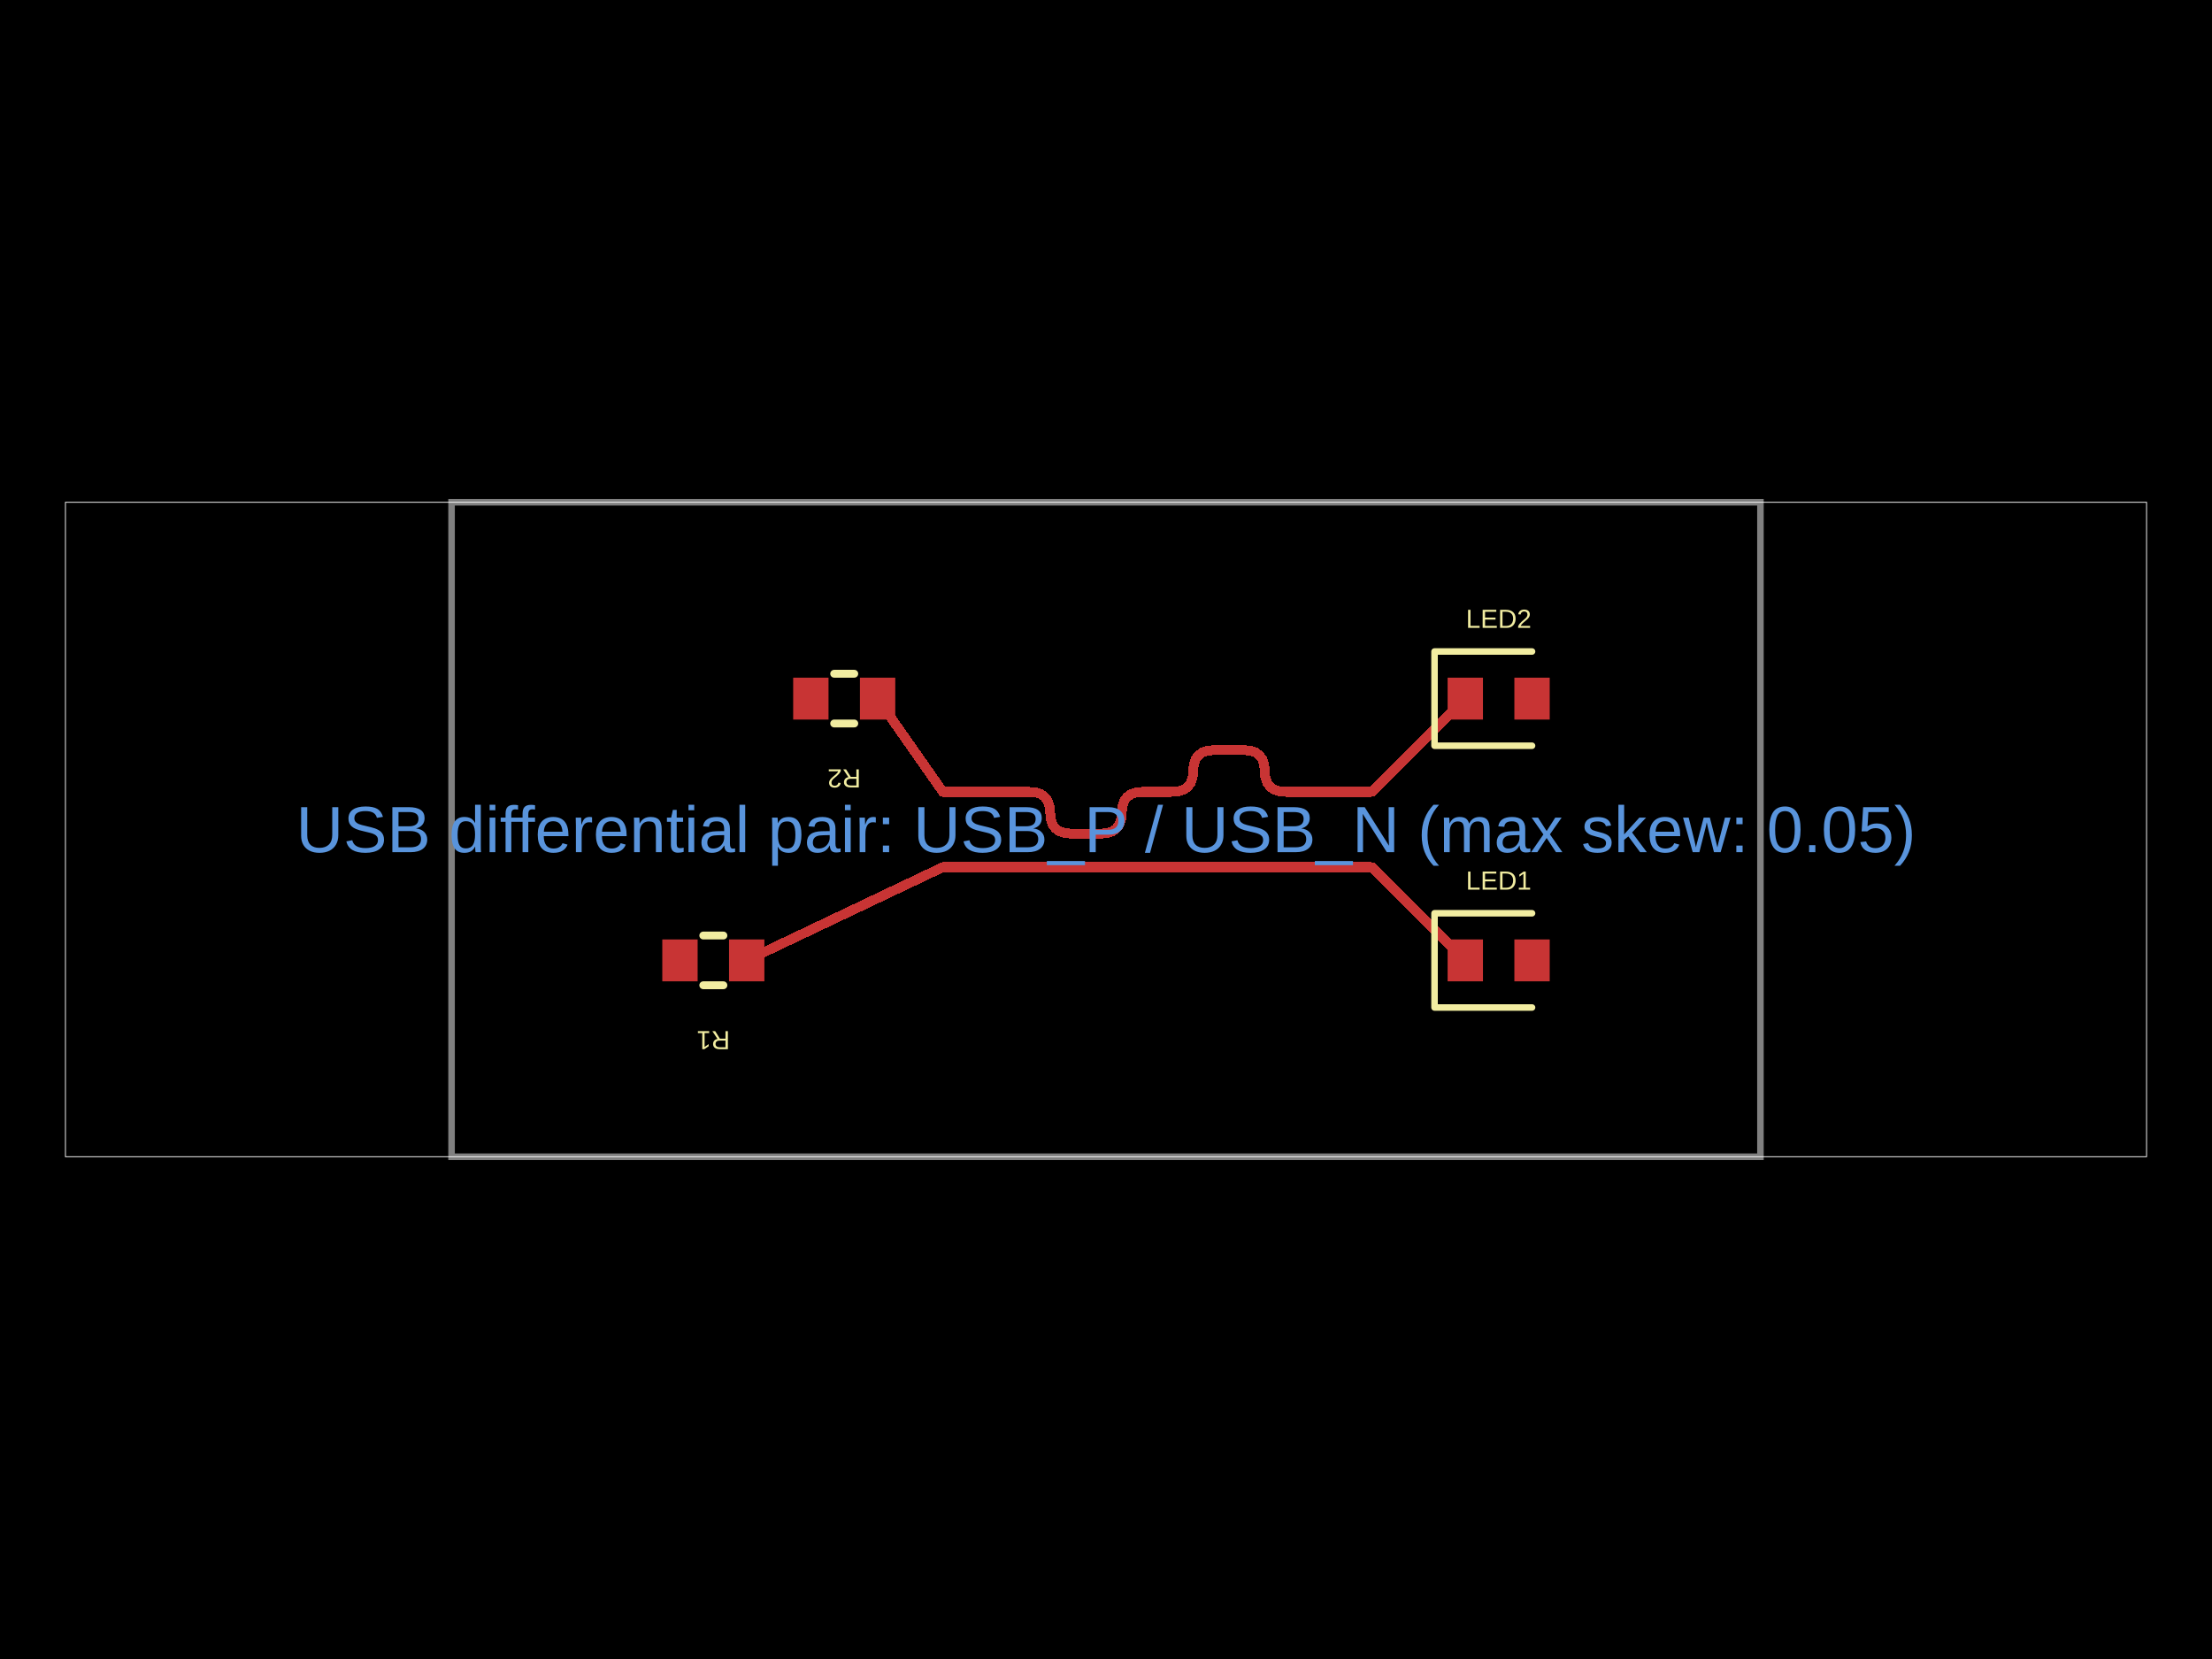
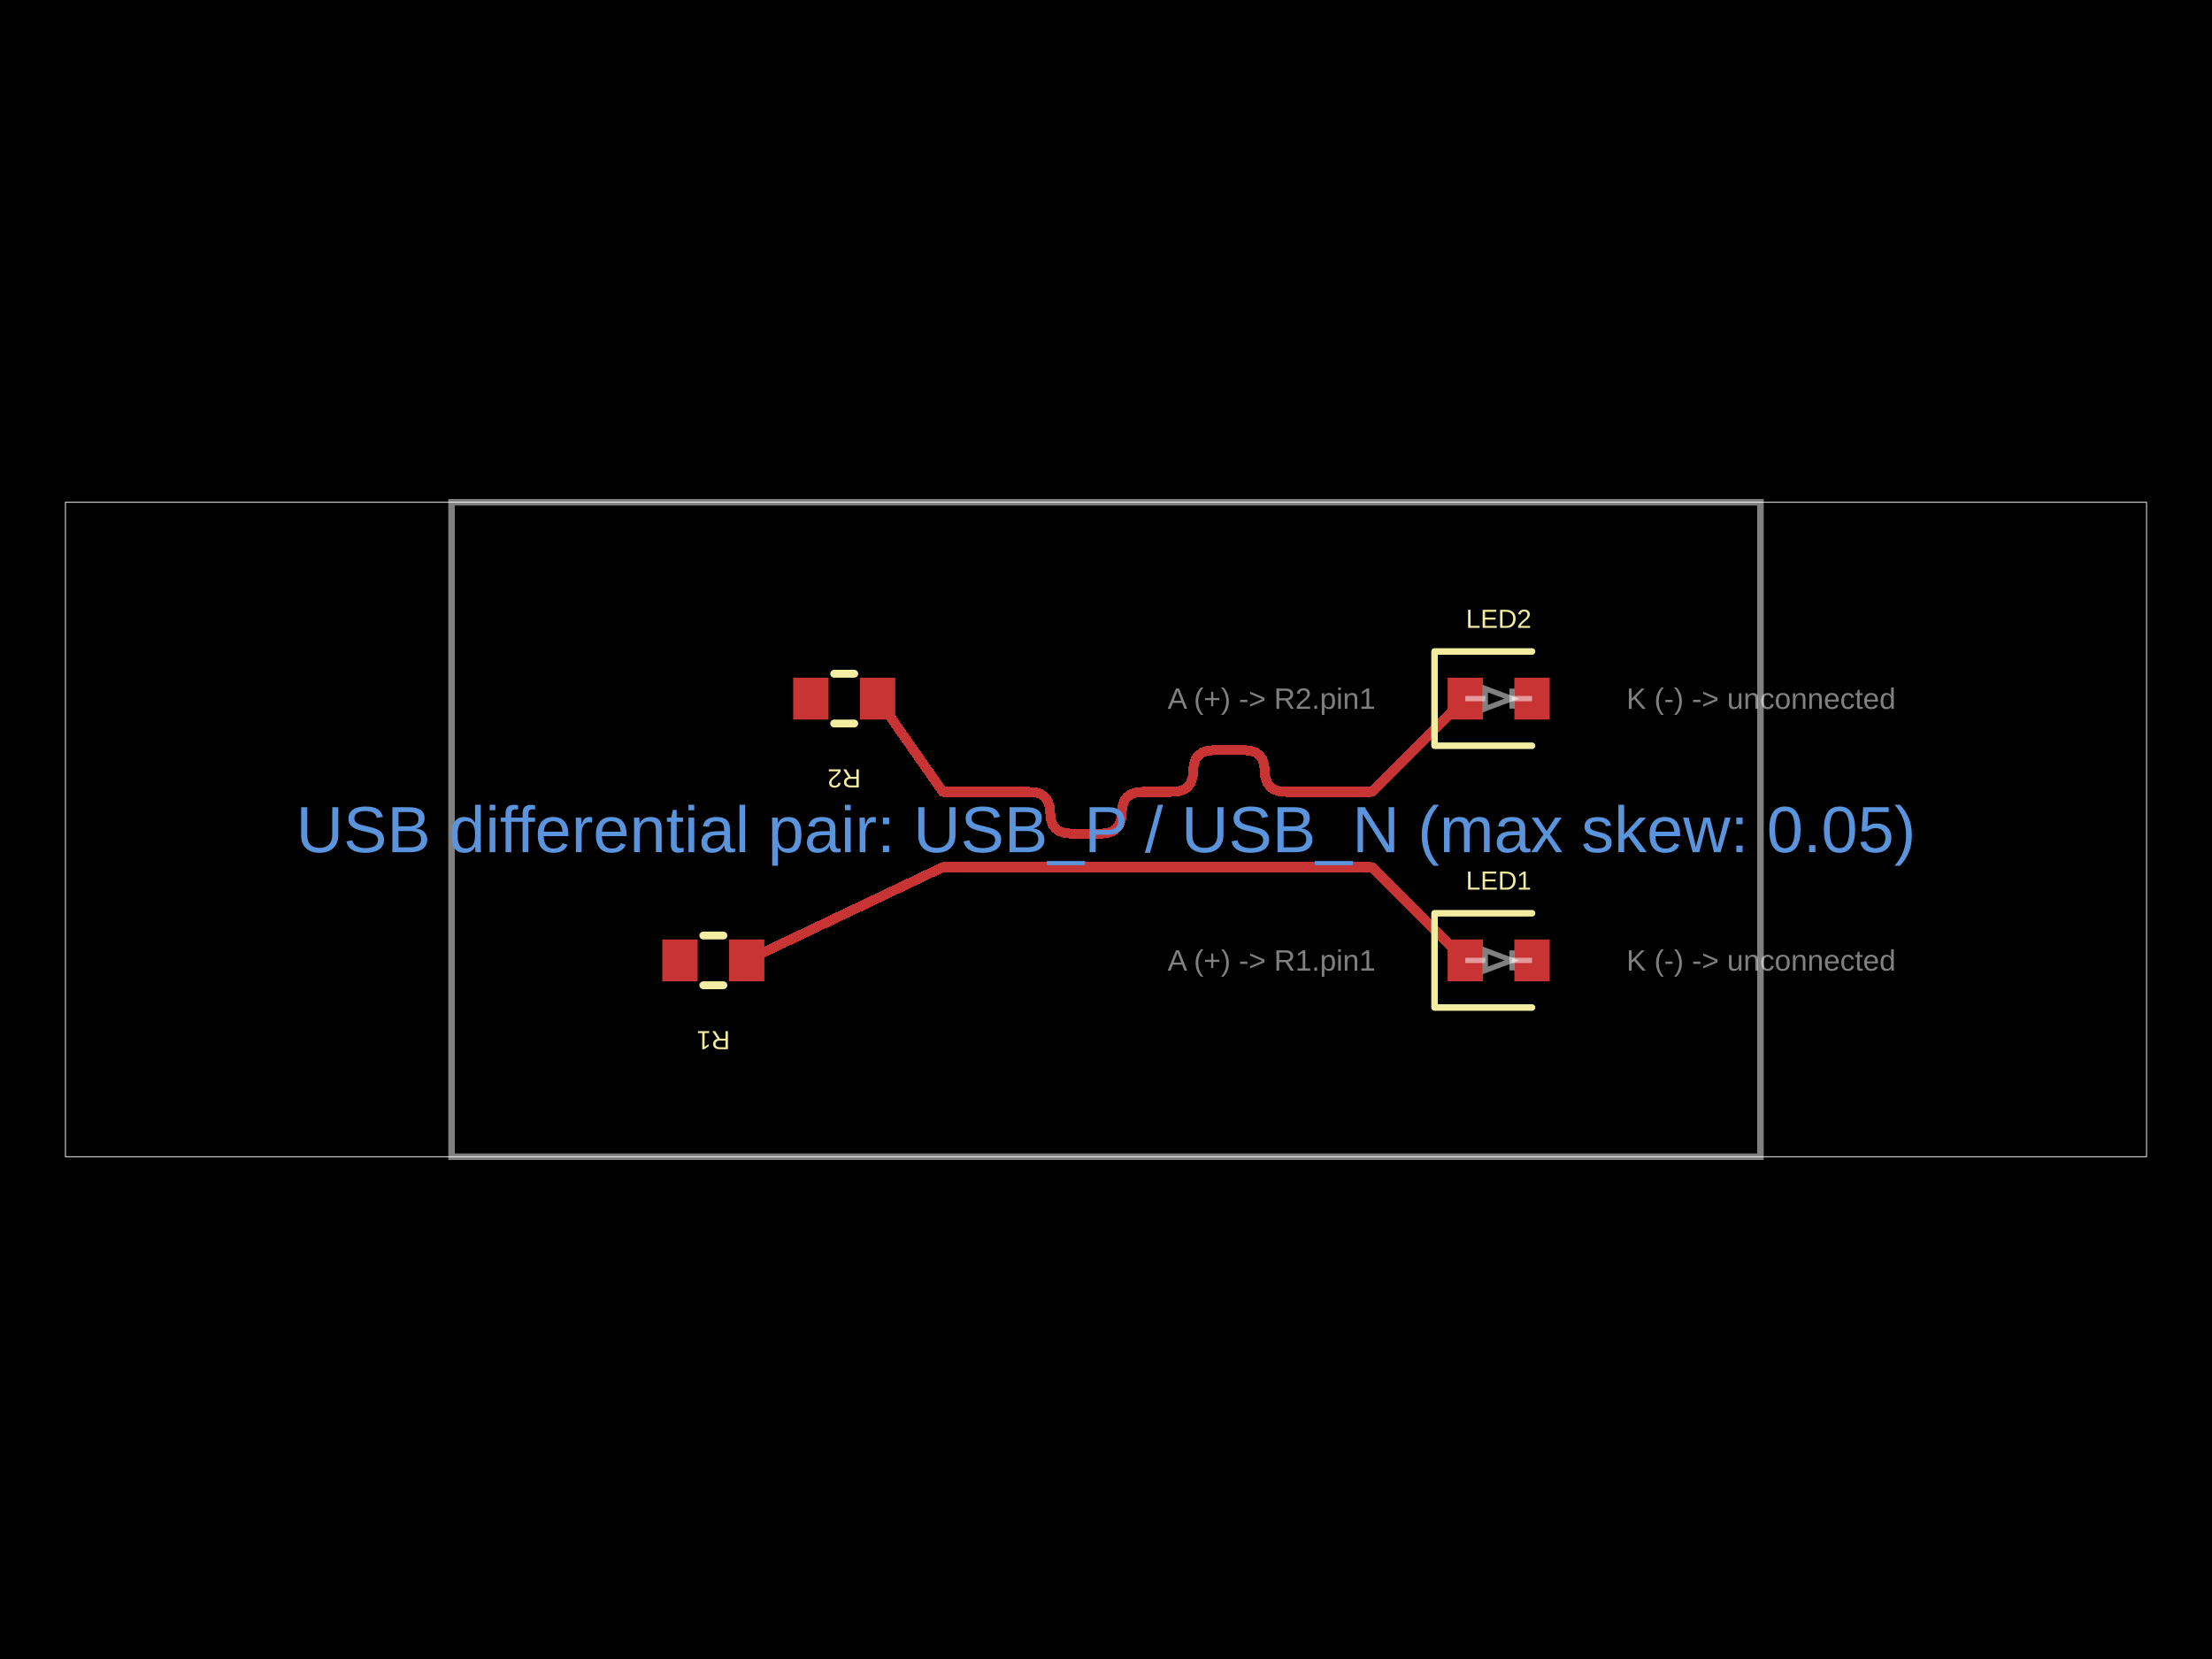
- <svg xmlns="http://www.w3.org/2000/svg" width="800" height="600" data-software-used-string="@tscircuit/core@0.0.1627">
+ <svg xmlns="http://www.w3.org/2000/svg" width="800" height="600" data-software-used-string="@tscircuit/core@0.0.1879">
  <style />
  <rect class="boundary" x="0" y="0" fill="#000" width="800" height="600" data-type="pcb_background" data-pcb-layer="global" />
  <rect class="pcb-boundary" fill="none" stroke="#fff" stroke-width="0.3" x="23.669" y="181.657" width="752.663" height="236.686" data-type="pcb_boundary" data-pcb-layer="global" />
  <path class="pcb-board" d="M 163.314 418.343 L 636.686 418.343 L 636.686 181.657 L 163.314 181.657 Z" fill="none" stroke="rgba(255, 255, 255, 0.5)" stroke-width="2.367" data-type="pcb_board" data-pcb-layer="board" />
  <rect class="pcb-pad" fill="rgb(200, 52, 52)" x="263.669" y="339.763" width="12.781" height="15.148" data-type="pcb_smtpad" data-pcb-layer="top" data-pad-name="R1.pin1" />
  <rect class="pcb-pad" fill="rgb(200, 52, 52)" x="239.527" y="339.763" width="12.781" height="15.148" data-type="pcb_smtpad" data-pcb-layer="top" data-pad-name="R1.pin2" />
  <rect class="pcb-pad" fill="rgb(200, 52, 52)" x="311.006" y="245.089" width="12.781" height="15.148" data-type="pcb_smtpad" data-pcb-layer="top" data-pad-name="R2.pin1" />
  <rect class="pcb-pad" fill="rgb(200, 52, 52)" x="286.864" y="245.089" width="12.781" height="15.148" data-type="pcb_smtpad" data-pcb-layer="top" data-pad-name="R2.pin2" />
  <rect class="pcb-pad" fill="rgb(200, 52, 52)" x="523.55" y="339.763" width="12.781" height="15.148" data-type="pcb_smtpad" data-pcb-layer="top" data-pad-name="LED1.pin1" />
  <rect class="pcb-pad" fill="rgb(200, 52, 52)" x="547.692" y="339.763" width="12.781" height="15.148" data-type="pcb_smtpad" data-pcb-layer="top" data-pad-name="LED1.pin2" />
  <rect class="pcb-pad" fill="rgb(200, 52, 52)" x="523.55" y="245.089" width="12.781" height="15.148" data-type="pcb_smtpad" data-pcb-layer="top" data-pad-name="LED2.pin1" />
  <rect class="pcb-pad" fill="rgb(200, 52, 52)" x="547.692" y="245.089" width="12.781" height="15.148" data-type="pcb_smtpad" data-pcb-layer="top" data-pad-name="LED2.pin2" />
  <path class="pcb-trace" stroke="rgb(200, 52, 52)" fill="none" d="M 317.396 252.663 L 341.013 286.391" stroke-width="3.55" stroke-linecap="round" stroke-linejoin="round" shape-rendering="crispEdges" data-type="pcb_trace" data-pcb-layer="top" />
  <path class="pcb-trace" stroke="rgb(200, 52, 52)" fill="none" d="M 341.013 286.391 L 372.258 286.391" stroke-width="3.55" stroke-linecap="round" stroke-linejoin="round" shape-rendering="crispEdges" data-type="pcb_trace" data-pcb-layer="top" />
  <path class="pcb-trace" stroke="rgb(200, 52, 52)" fill="none" d="M 372.258 286.391 L 374.566 286.6" stroke-width="3.55" stroke-linecap="round" stroke-linejoin="round" shape-rendering="crispEdges" data-type="pcb_trace" data-pcb-layer="top" />
  <path class="pcb-trace" stroke="rgb(200, 52, 52)" fill="none" d="M 374.566 286.6 L 376.455 287.23" stroke-width="3.55" stroke-linecap="round" stroke-linejoin="round" shape-rendering="crispEdges" data-type="pcb_trace" data-pcb-layer="top" />
  <path class="pcb-trace" stroke="rgb(200, 52, 52)" fill="none" d="M 376.455 287.23 L 377.924 288.279" stroke-width="3.55" stroke-linecap="round" stroke-linejoin="round" shape-rendering="crispEdges" data-type="pcb_trace" data-pcb-layer="top" />
  <path class="pcb-trace" stroke="rgb(200, 52, 52)" fill="none" d="M 377.924 288.279 L 378.973 289.748" stroke-width="3.55" stroke-linecap="round" stroke-linejoin="round" shape-rendering="crispEdges" data-type="pcb_trace" data-pcb-layer="top" />
  <path class="pcb-trace" stroke="rgb(200, 52, 52)" fill="none" d="M 378.973 289.748 L 379.603 291.637" stroke-width="3.55" stroke-linecap="round" stroke-linejoin="round" shape-rendering="crispEdges" data-type="pcb_trace" data-pcb-layer="top" />
  <path class="pcb-trace" stroke="rgb(200, 52, 52)" fill="none" d="M 379.603 291.637 L 379.813 293.946" stroke-width="3.55" stroke-linecap="round" stroke-linejoin="round" shape-rendering="crispEdges" data-type="pcb_trace" data-pcb-layer="top" />
  <path class="pcb-trace" stroke="rgb(200, 52, 52)" fill="none" d="M 379.813 293.946 L 380.023 296.254" stroke-width="3.55" stroke-linecap="round" stroke-linejoin="round" shape-rendering="crispEdges" data-type="pcb_trace" data-pcb-layer="top" />
  <path class="pcb-trace" stroke="rgb(200, 52, 52)" fill="none" d="M 380.023 296.254 L 380.652 298.143" stroke-width="3.55" stroke-linecap="round" stroke-linejoin="round" shape-rendering="crispEdges" data-type="pcb_trace" data-pcb-layer="top" />
  <path class="pcb-trace" stroke="rgb(200, 52, 52)" fill="none" d="M 380.652 298.143 L 381.702 299.612" stroke-width="3.55" stroke-linecap="round" stroke-linejoin="round" shape-rendering="crispEdges" data-type="pcb_trace" data-pcb-layer="top" />
  <path class="pcb-trace" stroke="rgb(200, 52, 52)" fill="none" d="M 381.702 299.612 L 383.171 300.661" stroke-width="3.55" stroke-linecap="round" stroke-linejoin="round" shape-rendering="crispEdges" data-type="pcb_trace" data-pcb-layer="top" />
  <path class="pcb-trace" stroke="rgb(200, 52, 52)" fill="none" d="M 383.171 300.661 L 385.06 301.291" stroke-width="3.55" stroke-linecap="round" stroke-linejoin="round" shape-rendering="crispEdges" data-type="pcb_trace" data-pcb-layer="top" />
  <path class="pcb-trace" stroke="rgb(200, 52, 52)" fill="none" d="M 385.06 301.291 L 387.368 301.501" stroke-width="3.55" stroke-linecap="round" stroke-linejoin="round" shape-rendering="crispEdges" data-type="pcb_trace" data-pcb-layer="top" />
  <path class="pcb-trace" stroke="rgb(200, 52, 52)" fill="none" d="M 387.368 301.501 L 398.124 301.501" stroke-width="3.55" stroke-linecap="round" stroke-linejoin="round" shape-rendering="crispEdges" data-type="pcb_trace" data-pcb-layer="top" />
  <path class="pcb-trace" stroke="rgb(200, 52, 52)" fill="none" d="M 398.124 301.501 L 400.433 301.291" stroke-width="3.55" stroke-linecap="round" stroke-linejoin="round" shape-rendering="crispEdges" data-type="pcb_trace" data-pcb-layer="top" />
  <path class="pcb-trace" stroke="rgb(200, 52, 52)" fill="none" d="M 400.433 301.291 L 402.322 300.661" stroke-width="3.55" stroke-linecap="round" stroke-linejoin="round" shape-rendering="crispEdges" data-type="pcb_trace" data-pcb-layer="top" />
  <path class="pcb-trace" stroke="rgb(200, 52, 52)" fill="none" d="M 402.322 300.661 L 403.791 299.612" stroke-width="3.55" stroke-linecap="round" stroke-linejoin="round" shape-rendering="crispEdges" data-type="pcb_trace" data-pcb-layer="top" />
  <path class="pcb-trace" stroke="rgb(200, 52, 52)" fill="none" d="M 403.791 299.612 L 404.84 298.143" stroke-width="3.55" stroke-linecap="round" stroke-linejoin="round" shape-rendering="crispEdges" data-type="pcb_trace" data-pcb-layer="top" />
  <path class="pcb-trace" stroke="rgb(200, 52, 52)" fill="none" d="M 404.84 298.143 L 405.47 296.254" stroke-width="3.55" stroke-linecap="round" stroke-linejoin="round" shape-rendering="crispEdges" data-type="pcb_trace" data-pcb-layer="top" />
  <path class="pcb-trace" stroke="rgb(200, 52, 52)" fill="none" d="M 405.47 296.254 L 405.68 293.946" stroke-width="3.55" stroke-linecap="round" stroke-linejoin="round" shape-rendering="crispEdges" data-type="pcb_trace" data-pcb-layer="top" />
  <path class="pcb-trace" stroke="rgb(200, 52, 52)" fill="none" d="M 405.68 293.946 L 405.889 291.637" stroke-width="3.55" stroke-linecap="round" stroke-linejoin="round" shape-rendering="crispEdges" data-type="pcb_trace" data-pcb-layer="top" />
  <path class="pcb-trace" stroke="rgb(200, 52, 52)" fill="none" d="M 405.889 291.637 L 406.519 289.748" stroke-width="3.55" stroke-linecap="round" stroke-linejoin="round" shape-rendering="crispEdges" data-type="pcb_trace" data-pcb-layer="top" />
  <path class="pcb-trace" stroke="rgb(200, 52, 52)" fill="none" d="M 406.519 289.748 L 407.568 288.279" stroke-width="3.55" stroke-linecap="round" stroke-linejoin="round" shape-rendering="crispEdges" data-type="pcb_trace" data-pcb-layer="top" />
  <path class="pcb-trace" stroke="rgb(200, 52, 52)" fill="none" d="M 407.568 288.279 L 409.037 287.23" stroke-width="3.55" stroke-linecap="round" stroke-linejoin="round" shape-rendering="crispEdges" data-type="pcb_trace" data-pcb-layer="top" />
  <path class="pcb-trace" stroke="rgb(200, 52, 52)" fill="none" d="M 409.037 287.23 L 410.926 286.6" stroke-width="3.55" stroke-linecap="round" stroke-linejoin="round" shape-rendering="crispEdges" data-type="pcb_trace" data-pcb-layer="top" />
  <path class="pcb-trace" stroke="rgb(200, 52, 52)" fill="none" d="M 410.926 286.6 L 413.235 286.391" stroke-width="3.55" stroke-linecap="round" stroke-linejoin="round" shape-rendering="crispEdges" data-type="pcb_trace" data-pcb-layer="top" />
  <path class="pcb-trace" stroke="rgb(200, 52, 52)" fill="none" d="M 413.235 286.391 L 423.991 286.391" stroke-width="3.55" stroke-linecap="round" stroke-linejoin="round" shape-rendering="crispEdges" data-type="pcb_trace" data-pcb-layer="top" />
  <path class="pcb-trace" stroke="rgb(200, 52, 52)" fill="none" d="M 423.991 286.391 L 426.3 286.181" stroke-width="3.55" stroke-linecap="round" stroke-linejoin="round" shape-rendering="crispEdges" data-type="pcb_trace" data-pcb-layer="top" />
  <path class="pcb-trace" stroke="rgb(200, 52, 52)" fill="none" d="M 426.3 286.181 L 428.188 285.551" stroke-width="3.55" stroke-linecap="round" stroke-linejoin="round" shape-rendering="crispEdges" data-type="pcb_trace" data-pcb-layer="top" />
  <path class="pcb-trace" stroke="rgb(200, 52, 52)" fill="none" d="M 428.188 285.551 L 429.658 284.502" stroke-width="3.55" stroke-linecap="round" stroke-linejoin="round" shape-rendering="crispEdges" data-type="pcb_trace" data-pcb-layer="top" />
  <path class="pcb-trace" stroke="rgb(200, 52, 52)" fill="none" d="M 429.658 284.502 L 430.707 283.033" stroke-width="3.55" stroke-linecap="round" stroke-linejoin="round" shape-rendering="crispEdges" data-type="pcb_trace" data-pcb-layer="top" />
  <path class="pcb-trace" stroke="rgb(200, 52, 52)" fill="none" d="M 430.707 283.033 L 431.336 281.144" stroke-width="3.55" stroke-linecap="round" stroke-linejoin="round" shape-rendering="crispEdges" data-type="pcb_trace" data-pcb-layer="top" />
  <path class="pcb-trace" stroke="rgb(200, 52, 52)" fill="none" d="M 431.336 281.144 L 431.546 278.835" stroke-width="3.55" stroke-linecap="round" stroke-linejoin="round" shape-rendering="crispEdges" data-type="pcb_trace" data-pcb-layer="top" />
  <path class="pcb-trace" stroke="rgb(200, 52, 52)" fill="none" d="M 431.546 278.835 L 431.756 276.527" stroke-width="3.55" stroke-linecap="round" stroke-linejoin="round" shape-rendering="crispEdges" data-type="pcb_trace" data-pcb-layer="top" />
  <path class="pcb-trace" stroke="rgb(200, 52, 52)" fill="none" d="M 431.756 276.527 L 432.386 274.638" stroke-width="3.55" stroke-linecap="round" stroke-linejoin="round" shape-rendering="crispEdges" data-type="pcb_trace" data-pcb-layer="top" />
  <path class="pcb-trace" stroke="rgb(200, 52, 52)" fill="none" d="M 432.386 274.638 L 433.435 273.169" stroke-width="3.55" stroke-linecap="round" stroke-linejoin="round" shape-rendering="crispEdges" data-type="pcb_trace" data-pcb-layer="top" />
  <path class="pcb-trace" stroke="rgb(200, 52, 52)" fill="none" d="M 433.435 273.169 L 434.904 272.12" stroke-width="3.55" stroke-linecap="round" stroke-linejoin="round" shape-rendering="crispEdges" data-type="pcb_trace" data-pcb-layer="top" />
  <path class="pcb-trace" stroke="rgb(200, 52, 52)" fill="none" d="M 434.904 272.12 L 436.793 271.49" stroke-width="3.55" stroke-linecap="round" stroke-linejoin="round" shape-rendering="crispEdges" data-type="pcb_trace" data-pcb-layer="top" />
  <path class="pcb-trace" stroke="rgb(200, 52, 52)" fill="none" d="M 436.793 271.49 L 439.101 271.28" stroke-width="3.55" stroke-linecap="round" stroke-linejoin="round" shape-rendering="crispEdges" data-type="pcb_trace" data-pcb-layer="top" />
  <path class="pcb-trace" stroke="rgb(200, 52, 52)" fill="none" d="M 439.101 271.28 L 449.858 271.28" stroke-width="3.55" stroke-linecap="round" stroke-linejoin="round" shape-rendering="crispEdges" data-type="pcb_trace" data-pcb-layer="top" />
  <path class="pcb-trace" stroke="rgb(200, 52, 52)" fill="none" d="M 449.858 271.28 L 452.166 271.49" stroke-width="3.55" stroke-linecap="round" stroke-linejoin="round" shape-rendering="crispEdges" data-type="pcb_trace" data-pcb-layer="top" />
  <path class="pcb-trace" stroke="rgb(200, 52, 52)" fill="none" d="M 452.166 271.49 L 454.055 272.12" stroke-width="3.55" stroke-linecap="round" stroke-linejoin="round" shape-rendering="crispEdges" data-type="pcb_trace" data-pcb-layer="top" />
  <path class="pcb-trace" stroke="rgb(200, 52, 52)" fill="none" d="M 454.055 272.12 L 455.524 273.169" stroke-width="3.55" stroke-linecap="round" stroke-linejoin="round" shape-rendering="crispEdges" data-type="pcb_trace" data-pcb-layer="top" />
  <path class="pcb-trace" stroke="rgb(200, 52, 52)" fill="none" d="M 455.524 273.169 L 456.574 274.638" stroke-width="3.55" stroke-linecap="round" stroke-linejoin="round" shape-rendering="crispEdges" data-type="pcb_trace" data-pcb-layer="top" />
  <path class="pcb-trace" stroke="rgb(200, 52, 52)" fill="none" d="M 456.574 274.638 L 457.203 276.527" stroke-width="3.55" stroke-linecap="round" stroke-linejoin="round" shape-rendering="crispEdges" data-type="pcb_trace" data-pcb-layer="top" />
  <path class="pcb-trace" stroke="rgb(200, 52, 52)" fill="none" d="M 457.203 276.527 L 457.413 278.835" stroke-width="3.55" stroke-linecap="round" stroke-linejoin="round" shape-rendering="crispEdges" data-type="pcb_trace" data-pcb-layer="top" />
  <path class="pcb-trace" stroke="rgb(200, 52, 52)" fill="none" d="M 457.413 278.835 L 457.623 281.144" stroke-width="3.55" stroke-linecap="round" stroke-linejoin="round" shape-rendering="crispEdges" data-type="pcb_trace" data-pcb-layer="top" />
  <path class="pcb-trace" stroke="rgb(200, 52, 52)" fill="none" d="M 457.623 281.144 L 458.252 283.033" stroke-width="3.55" stroke-linecap="round" stroke-linejoin="round" shape-rendering="crispEdges" data-type="pcb_trace" data-pcb-layer="top" />
  <path class="pcb-trace" stroke="rgb(200, 52, 52)" fill="none" d="M 458.252 283.033 L 459.302 284.502" stroke-width="3.55" stroke-linecap="round" stroke-linejoin="round" shape-rendering="crispEdges" data-type="pcb_trace" data-pcb-layer="top" />
  <path class="pcb-trace" stroke="rgb(200, 52, 52)" fill="none" d="M 459.302 284.502 L 460.771 285.551" stroke-width="3.55" stroke-linecap="round" stroke-linejoin="round" shape-rendering="crispEdges" data-type="pcb_trace" data-pcb-layer="top" />
  <path class="pcb-trace" stroke="rgb(200, 52, 52)" fill="none" d="M 460.771 285.551 L 462.66 286.181" stroke-width="3.55" stroke-linecap="round" stroke-linejoin="round" shape-rendering="crispEdges" data-type="pcb_trace" data-pcb-layer="top" />
  <path class="pcb-trace" stroke="rgb(200, 52, 52)" fill="none" d="M 462.66 286.181 L 464.968 286.391" stroke-width="3.55" stroke-linecap="round" stroke-linejoin="round" shape-rendering="crispEdges" data-type="pcb_trace" data-pcb-layer="top" />
  <path class="pcb-trace" stroke="rgb(200, 52, 52)" fill="none" d="M 464.968 286.391 L 496.213 286.391" stroke-width="3.55" stroke-linecap="round" stroke-linejoin="round" shape-rendering="crispEdges" data-type="pcb_trace" data-pcb-layer="top" />
  <path class="pcb-trace" stroke="rgb(200, 52, 52)" fill="none" d="M 496.213 286.391 L 529.941 252.663" stroke-width="3.55" stroke-linecap="round" stroke-linejoin="round" shape-rendering="crispEdges" data-type="pcb_trace" data-pcb-layer="top" />
  <path class="pcb-trace" stroke="rgb(200, 52, 52)" fill="none" d="M 270.059 347.337 L 341.013 313.609" stroke-width="3.55" stroke-linecap="round" stroke-linejoin="round" shape-rendering="crispEdges" data-type="pcb_trace" data-pcb-layer="top" />
  <path class="pcb-trace" stroke="rgb(200, 52, 52)" fill="none" d="M 341.013 313.609 L 496.213 313.609" stroke-width="3.55" stroke-linecap="round" stroke-linejoin="round" shape-rendering="crispEdges" data-type="pcb_trace" data-pcb-layer="top" />
  <path class="pcb-trace" stroke="rgb(200, 52, 52)" fill="none" d="M 496.213 313.609 L 529.941 347.337" stroke-width="3.55" stroke-linecap="round" stroke-linejoin="round" shape-rendering="crispEdges" data-type="pcb_trace" data-pcb-layer="top" />
  <path class="pcb-silkscreen pcb-silkscreen-top" d="M 261.625 356.331 L 254.352 356.331" fill="none" stroke="#f2eda1" stroke-width="2.84" stroke-linecap="round" stroke-linejoin="round" data-pcb-component-id="pcb_component_0" data-pcb-silkscreen-path-id="pcb_silkscreen_path_0" data-type="pcb_silkscreen_path" data-pcb-layer="top" />
  <path class="pcb-silkscreen pcb-silkscreen-top" d="M 261.625 338.343 L 254.352 338.343" fill="none" stroke="#f2eda1" stroke-width="2.84" stroke-linecap="round" stroke-linejoin="round" data-pcb-component-id="pcb_component_0" data-pcb-silkscreen-path-id="pcb_silkscreen_path_1" data-type="pcb_silkscreen_path" data-pcb-layer="top" />
  <text x="0" y="0" dx="0" dy="0" fill="#f2eda1" font-family="Arial, sans-serif" font-size="9.467" text-anchor="middle" dominant-baseline="central" transform="matrix(-1,-1.2246467991473532e-16,1.2246467991473532e-16,-1,257.9882,376.213)" class="pcb-silkscreen-text pcb-silkscreen-top" data-pcb-silkscreen-text-id="pcb_silkscreen_text_0" stroke="none" data-type="pcb_silkscreen_text" data-pcb-layer="top">R1</text>
  <path class="pcb-silkscreen pcb-silkscreen-top" d="M 308.962 261.657 L 301.689 261.657" fill="none" stroke="#f2eda1" stroke-width="2.84" stroke-linecap="round" stroke-linejoin="round" data-pcb-component-id="pcb_component_1" data-pcb-silkscreen-path-id="pcb_silkscreen_path_2" data-type="pcb_silkscreen_path" data-pcb-layer="top" />
  <path class="pcb-silkscreen pcb-silkscreen-top" d="M 308.962 243.669 L 301.689 243.669" fill="none" stroke="#f2eda1" stroke-width="2.84" stroke-linecap="round" stroke-linejoin="round" data-pcb-component-id="pcb_component_1" data-pcb-silkscreen-path-id="pcb_silkscreen_path_3" data-type="pcb_silkscreen_path" data-pcb-layer="top" />
  <text x="0" y="0" dx="0" dy="0" fill="#f2eda1" font-family="Arial, sans-serif" font-size="9.467" text-anchor="middle" dominant-baseline="central" transform="matrix(-1,-1.2246467991473532e-16,1.2246467991473532e-16,-1,305.3254,281.5385)" class="pcb-silkscreen-text pcb-silkscreen-top" data-pcb-silkscreen-text-id="pcb_silkscreen_text_1" stroke="none" data-type="pcb_silkscreen_text" data-pcb-layer="top">R2</text>
  <path class="pcb-silkscreen pcb-silkscreen-top" d="M 554.083 330.296 L 518.817 330.296 L 518.817 364.379 L 554.083 364.379" fill="none" stroke="#f2eda1" stroke-width="2.367" stroke-linecap="round" stroke-linejoin="round" data-pcb-component-id="pcb_component_2" data-pcb-silkscreen-path-id="pcb_silkscreen_path_4" data-type="pcb_silkscreen_path" data-pcb-layer="top" />
  <text x="0" y="0" dx="0" dy="0" fill="#f2eda1" font-family="Arial, sans-serif" font-size="9.467" text-anchor="middle" dominant-baseline="central" transform="matrix(1,0,0,1,542.0118,318.4615)" class="pcb-silkscreen-text pcb-silkscreen-top" data-pcb-silkscreen-text-id="pcb_silkscreen_text_2" stroke="none" data-type="pcb_silkscreen_text" data-pcb-layer="top">LED1</text>
  <path class="pcb-silkscreen pcb-silkscreen-top" d="M 554.083 235.621 L 518.817 235.621 L 518.817 269.704 L 554.083 269.704" fill="none" stroke="#f2eda1" stroke-width="2.367" stroke-linecap="round" stroke-linejoin="round" data-pcb-component-id="pcb_component_3" data-pcb-silkscreen-path-id="pcb_silkscreen_path_5" data-type="pcb_silkscreen_path" data-pcb-layer="top" />
  <text x="0" y="0" dx="0" dy="0" fill="#f2eda1" font-family="Arial, sans-serif" font-size="9.467" text-anchor="middle" dominant-baseline="central" transform="matrix(1,0,0,1,542.0118,223.787)" class="pcb-silkscreen-text pcb-silkscreen-top" data-pcb-silkscreen-text-id="pcb_silkscreen_text_3" stroke="none" data-type="pcb_silkscreen_text" data-pcb-layer="top">LED2</text>
  <text x="400" y="300" fill="rgb(89, 148, 220)" font-family="Arial, sans-serif" font-size="23.669" text-anchor="middle" dominant-baseline="central" class="pcb-note-text" data-type="pcb_note_text" data-pcb-note-text-id="pcb_note_text_0" data-pcb-layer="overlay">USB differential pair: USB_P / USB_N (max skew: 0.05)</text>
+   <text x="0" y="0" font-family="Arial, sans-serif" font-size="10.651" text-anchor="middle" dominant-baseline="central" transform="matrix(1,0,0,1,459.8817,347.3373)" class="pcb-fabrication-note-text" fill="rgba(255,255,255,0.5)" data-type="pcb_fabrication_note_text" data-pcb-layer="overlay">A (+) -&gt; R1.pin1</text>
+   <text x="0" y="0" font-family="Arial, sans-serif" font-size="10.651" text-anchor="middle" dominant-baseline="central" transform="matrix(1,0,0,1,636.9231,347.3373)" class="pcb-fabrication-note-text" fill="rgba(255,255,255,0.5)" data-type="pcb_fabrication_note_text" data-pcb-layer="overlay">K (-) -&gt; unconnected</text>
+   <path class="pcb-fabrication-note-path" stroke="rgba(255,255,255,0.5)" fill="none" d="M 529.941 347.337 L 537.183 347.337" stroke-width="1.893" data-pcb-component-id="pcb_component_2" data-pcb-fabrication-note-path-id="pcb_fabrication_note_path_0" data-type="pcb_fabrication_note_path" data-pcb-layer="overlay" />
+   <path class="pcb-fabrication-note-path" stroke="rgba(255,255,255,0.5)" fill="none" d="M 537.183 350.959 L 546.84 347.337 L 537.183 343.716 Z" stroke-width="1.893" data-pcb-component-id="pcb_component_2" data-pcb-fabrication-note-path-id="pcb_fabrication_note_path_1" data-type="pcb_fabrication_note_path" data-pcb-layer="overlay" />
+   <path class="pcb-fabrication-note-path" stroke="rgba(255,255,255,0.5)" fill="none" d="M 546.84 350.959 L 546.84 343.716" stroke-width="1.893" data-pcb-component-id="pcb_component_2" data-pcb-fabrication-note-path-id="pcb_fabrication_note_path_2" data-type="pcb_fabrication_note_path" data-pcb-layer="overlay" />
+   <path class="pcb-fabrication-note-path" stroke="rgba(255,255,255,0.5)" fill="none" d="M 546.84 347.337 L 554.083 347.337" stroke-width="1.893" data-pcb-component-id="pcb_component_2" data-pcb-fabrication-note-path-id="pcb_fabrication_note_path_3" data-type="pcb_fabrication_note_path" data-pcb-layer="overlay" />
+   <text x="0" y="0" font-family="Arial, sans-serif" font-size="10.651" text-anchor="middle" dominant-baseline="central" transform="matrix(1,0,0,1,459.8817,252.6627)" class="pcb-fabrication-note-text" fill="rgba(255,255,255,0.5)" data-type="pcb_fabrication_note_text" data-pcb-layer="overlay">A (+) -&gt; R2.pin1</text>
+   <text x="0" y="0" font-family="Arial, sans-serif" font-size="10.651" text-anchor="middle" dominant-baseline="central" transform="matrix(1,0,0,1,636.9231,252.6627)" class="pcb-fabrication-note-text" fill="rgba(255,255,255,0.5)" data-type="pcb_fabrication_note_text" data-pcb-layer="overlay">K (-) -&gt; unconnected</text>
+   <path class="pcb-fabrication-note-path" stroke="rgba(255,255,255,0.5)" fill="none" d="M 529.941 252.663 L 537.183 252.663" stroke-width="1.893" data-pcb-component-id="pcb_component_3" data-pcb-fabrication-note-path-id="pcb_fabrication_note_path_4" data-type="pcb_fabrication_note_path" data-pcb-layer="overlay" />
+   <path class="pcb-fabrication-note-path" stroke="rgba(255,255,255,0.5)" fill="none" d="M 537.183 256.284 L 546.84 252.663 L 537.183 249.041 Z" stroke-width="1.893" data-pcb-component-id="pcb_component_3" data-pcb-fabrication-note-path-id="pcb_fabrication_note_path_5" data-type="pcb_fabrication_note_path" data-pcb-layer="overlay" />
+   <path class="pcb-fabrication-note-path" stroke="rgba(255,255,255,0.5)" fill="none" d="M 546.84 256.284 L 546.84 249.041" stroke-width="1.893" data-pcb-component-id="pcb_component_3" data-pcb-fabrication-note-path-id="pcb_fabrication_note_path_6" data-type="pcb_fabrication_note_path" data-pcb-layer="overlay" />
+   <path class="pcb-fabrication-note-path" stroke="rgba(255,255,255,0.5)" fill="none" d="M 546.84 252.663 L 554.083 252.663" stroke-width="1.893" data-pcb-component-id="pcb_component_3" data-pcb-fabrication-note-path-id="pcb_fabrication_note_path_7" data-type="pcb_fabrication_note_path" data-pcb-layer="overlay" />
</svg>
